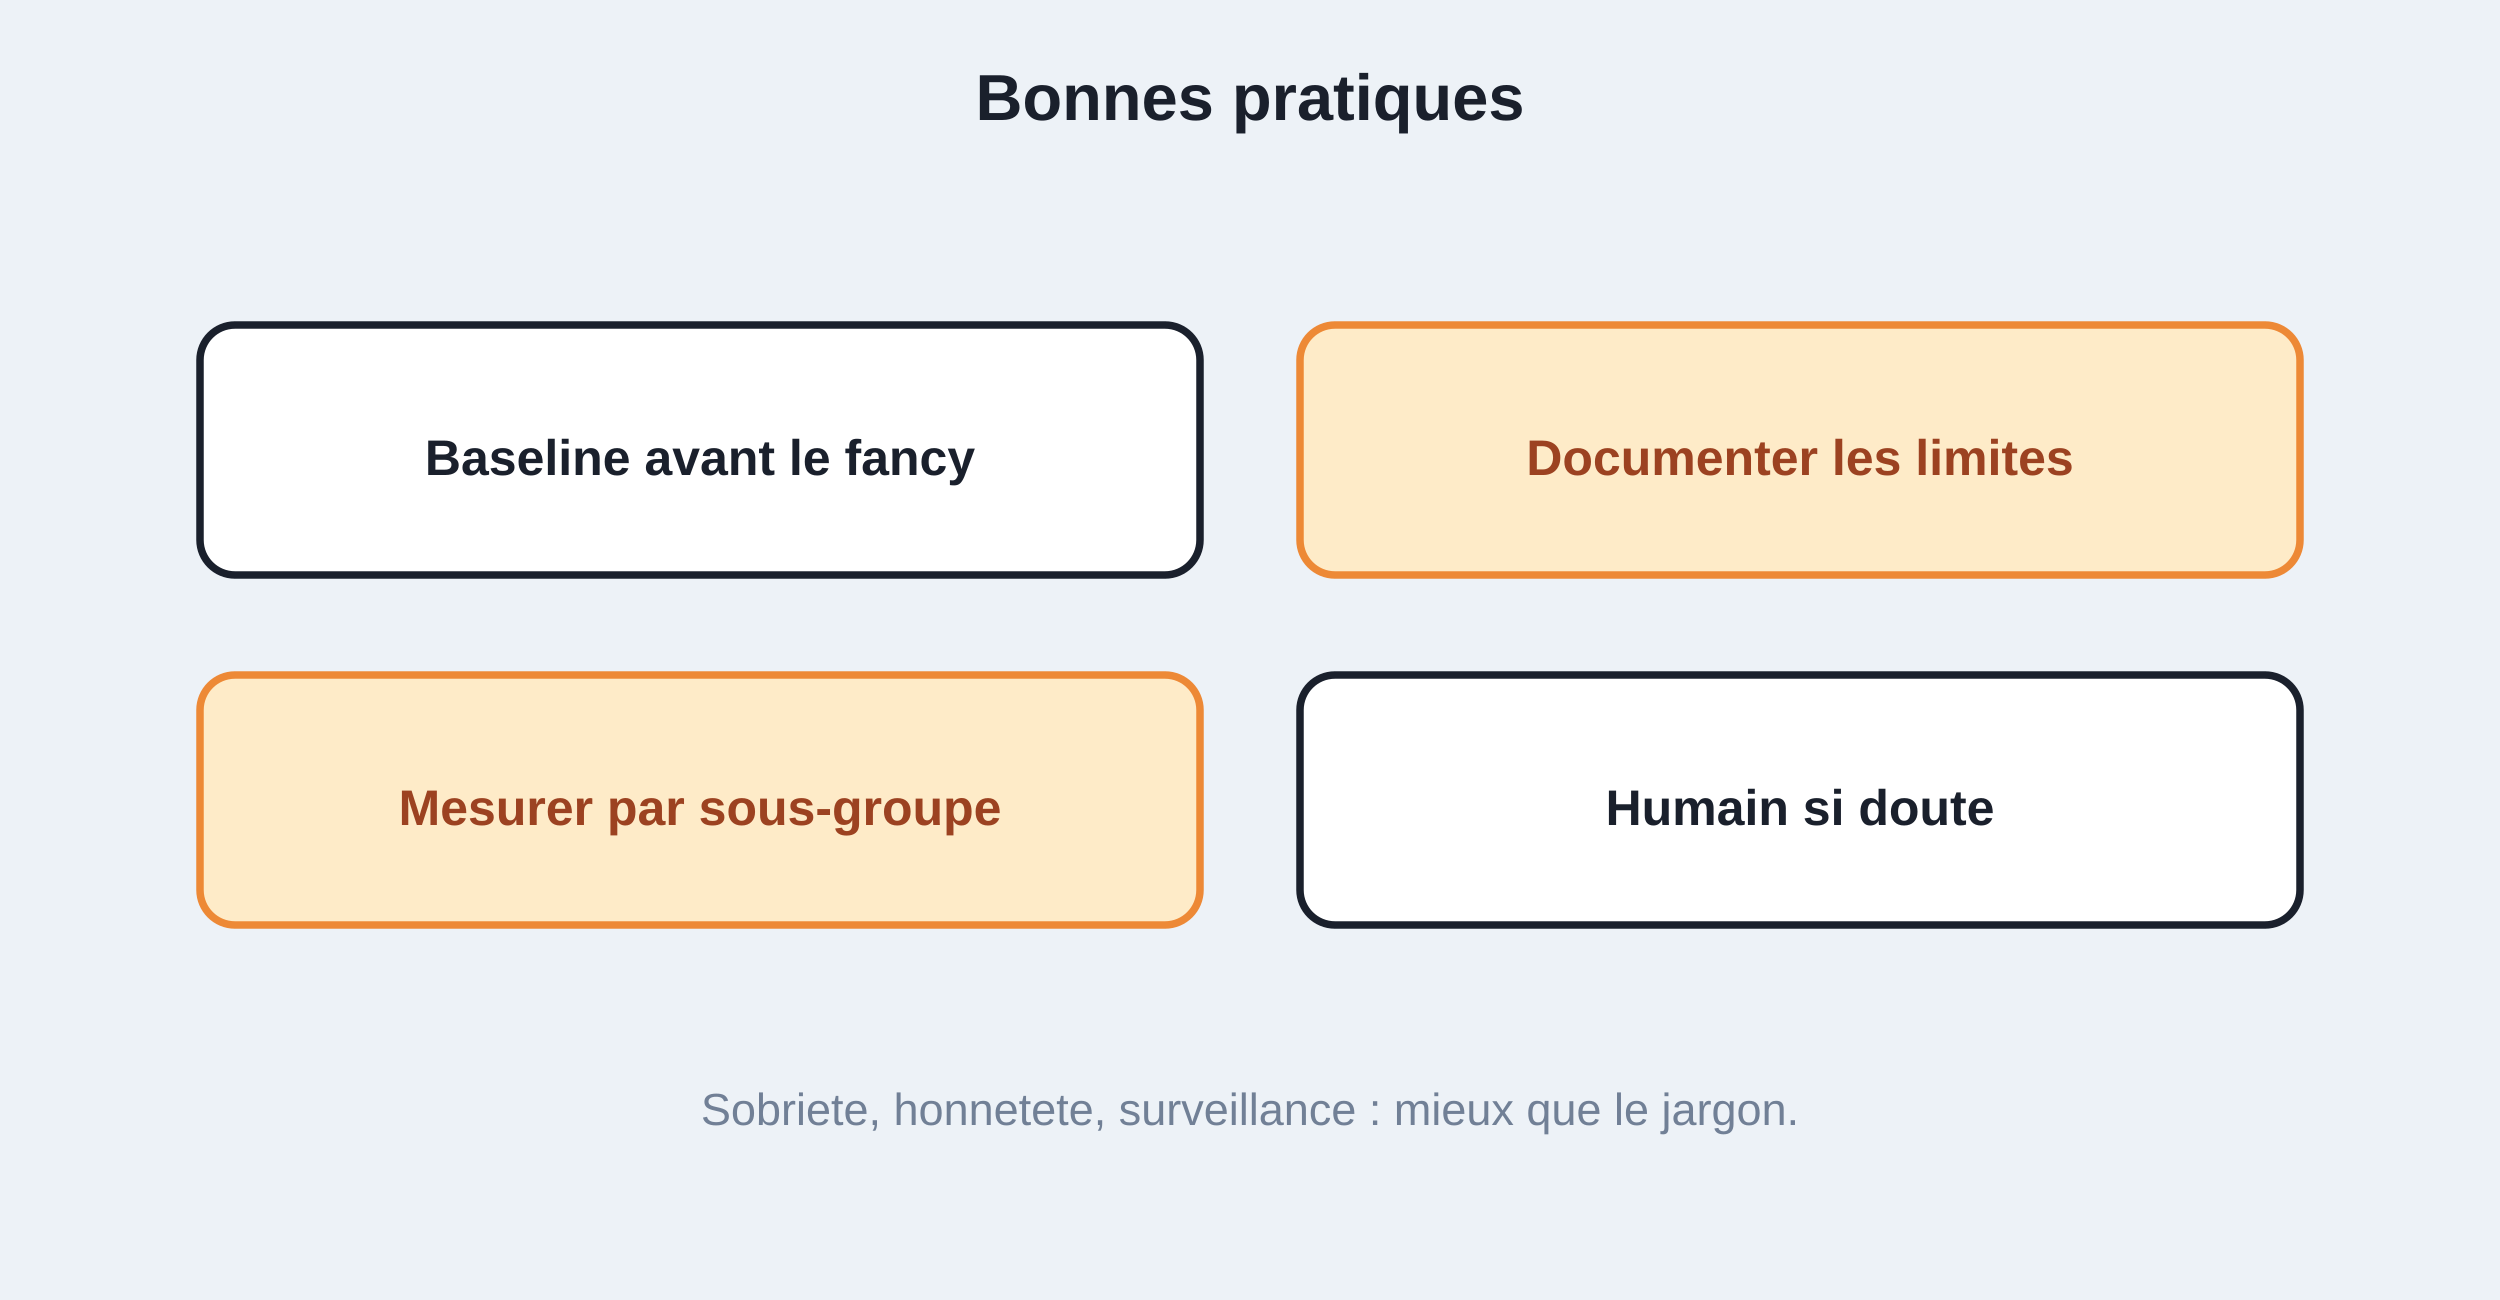
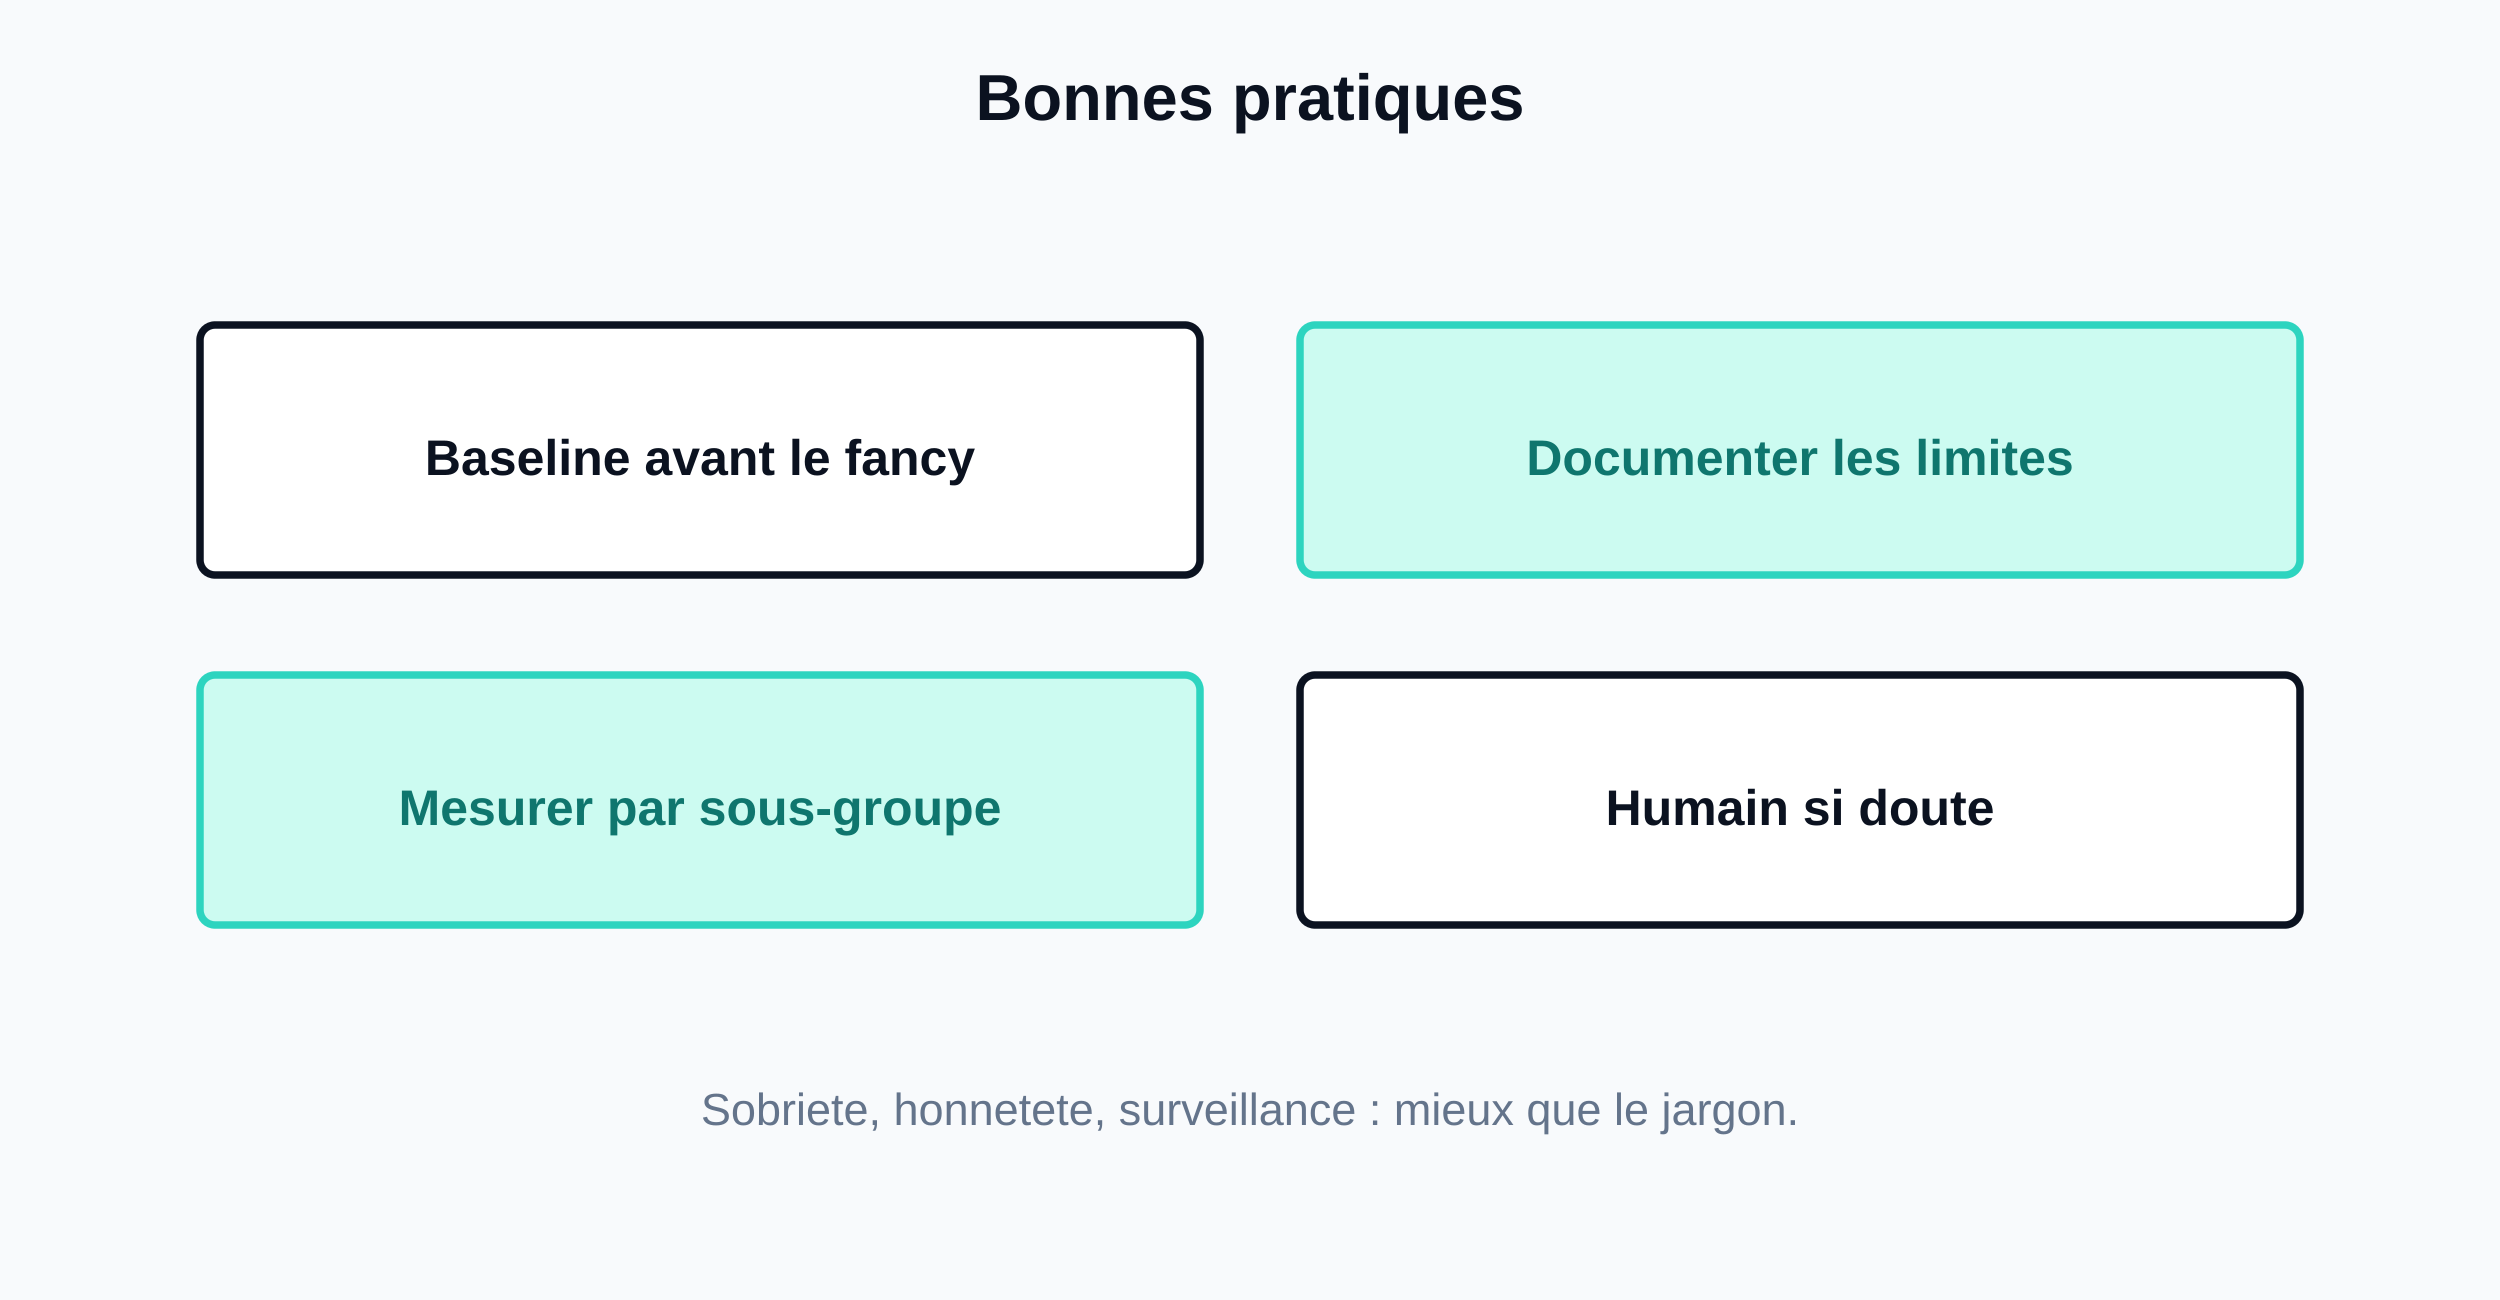
<svg xmlns="http://www.w3.org/2000/svg" width="1000" height="520" viewBox="0 0 1000 520">
-   <rect width="1000" height="520" fill="#edf2f7" />
-   <text x="500" y="48" text-anchor="middle" font-family="Segoe UI, Arial, sans-serif" font-size="26" fill="#1a202c" font-weight="700">Bonnes pratiques</text>
-   <rect x="80" y="130" width="400" height="100" rx="14" fill="#ffffff" stroke="#1a202c" stroke-width="3" />
-   <text x="280" y="190" text-anchor="middle" font-family="Segoe UI, Arial, sans-serif" font-size="20" fill="#1a202c" font-weight="700">Baseline avant le fancy</text>
-   <rect x="520" y="130" width="400" height="100" rx="14" fill="#feebc8" stroke="#ed8936" stroke-width="3" />
-   <text x="720" y="190" text-anchor="middle" font-family="Segoe UI, Arial, sans-serif" font-size="20" fill="#9c4221" font-weight="700">Documenter les limites</text>
-   <rect x="80" y="270" width="400" height="100" rx="14" fill="#feebc8" stroke="#ed8936" stroke-width="3" />
-   <text x="280" y="330" text-anchor="middle" font-family="Segoe UI, Arial, sans-serif" font-size="20" fill="#9c4221" font-weight="700">Mesurer par sous-groupe</text>
-   <rect x="520" y="270" width="400" height="100" rx="14" fill="#ffffff" stroke="#1a202c" stroke-width="3" />
-   <text x="720" y="330" text-anchor="middle" font-family="Segoe UI, Arial, sans-serif" font-size="20" fill="#1a202c" font-weight="700">Humain si doute</text>
-   <text x="500" y="450" text-anchor="middle" font-family="Segoe UI, Arial, sans-serif" font-size="18" fill="#718096" font-weight="400">Sobriete, honnetete, surveillance : mieux que le jargon.</text>
+   <rect width="1000" height="520" fill="#f8fafc" />
+   <text x="500" y="48" text-anchor="middle" font-family="Segoe UI, Arial, sans-serif" font-size="26" fill="#0b1220" font-weight="700">Bonnes pratiques</text>
+   <rect x="80" y="130" width="400" height="100" rx="6" fill="#ffffff" stroke="#0b1220" stroke-width="3" />
+   <text x="280" y="190" text-anchor="middle" font-family="Segoe UI, Arial, sans-serif" font-size="20" fill="#0b1220" font-weight="700">Baseline avant le fancy</text>
+   <rect x="520" y="130" width="400" height="100" rx="6" fill="#ccfbf1" stroke="#2dd4bf" stroke-width="3" />
+   <text x="720" y="190" text-anchor="middle" font-family="Segoe UI, Arial, sans-serif" font-size="20" fill="#0f766e" font-weight="700">Documenter les limites</text>
+   <rect x="80" y="270" width="400" height="100" rx="6" fill="#ccfbf1" stroke="#2dd4bf" stroke-width="3" />
+   <text x="280" y="330" text-anchor="middle" font-family="Segoe UI, Arial, sans-serif" font-size="20" fill="#0f766e" font-weight="700">Mesurer par sous-groupe</text>
+   <rect x="520" y="270" width="400" height="100" rx="6" fill="#ffffff" stroke="#0b1220" stroke-width="3" />
+   <text x="720" y="330" text-anchor="middle" font-family="Segoe UI, Arial, sans-serif" font-size="20" fill="#0b1220" font-weight="700">Humain si doute</text>
+   <text x="500" y="450" text-anchor="middle" font-family="Segoe UI, Arial, sans-serif" font-size="18" fill="#64748b" font-weight="400">Sobriete, honnetete, surveillance : mieux que le jargon.</text>
</svg>
